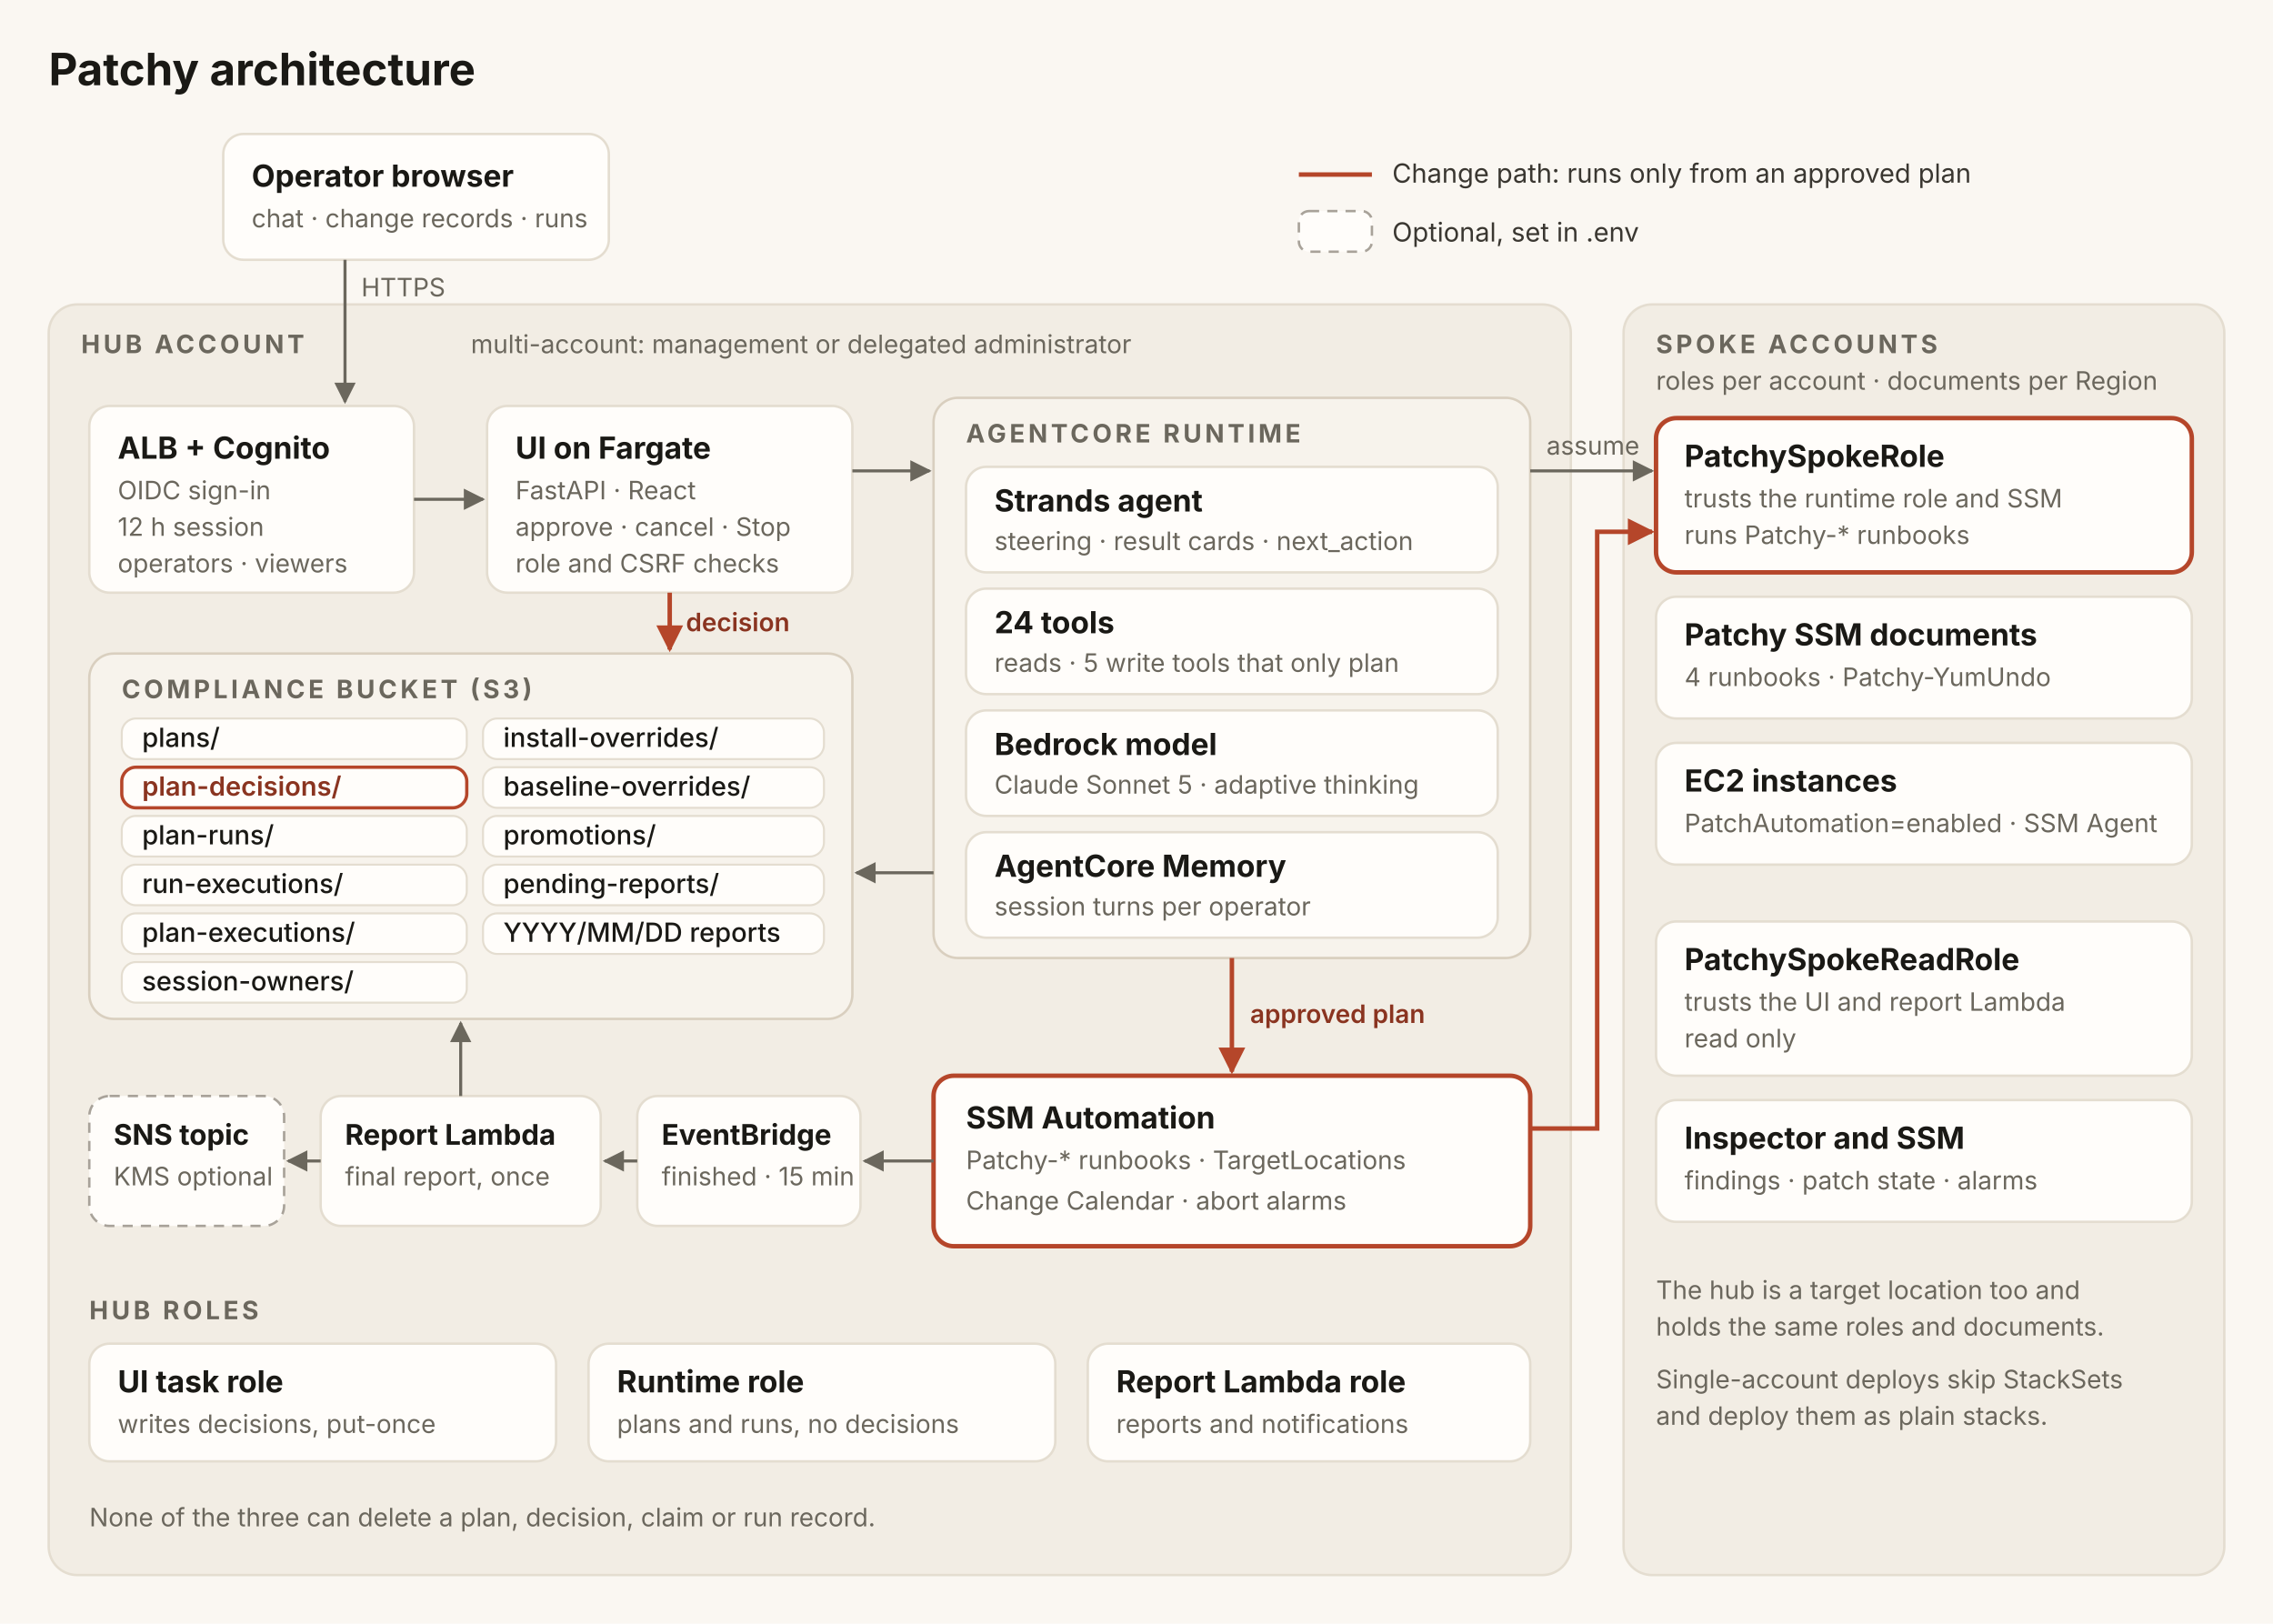
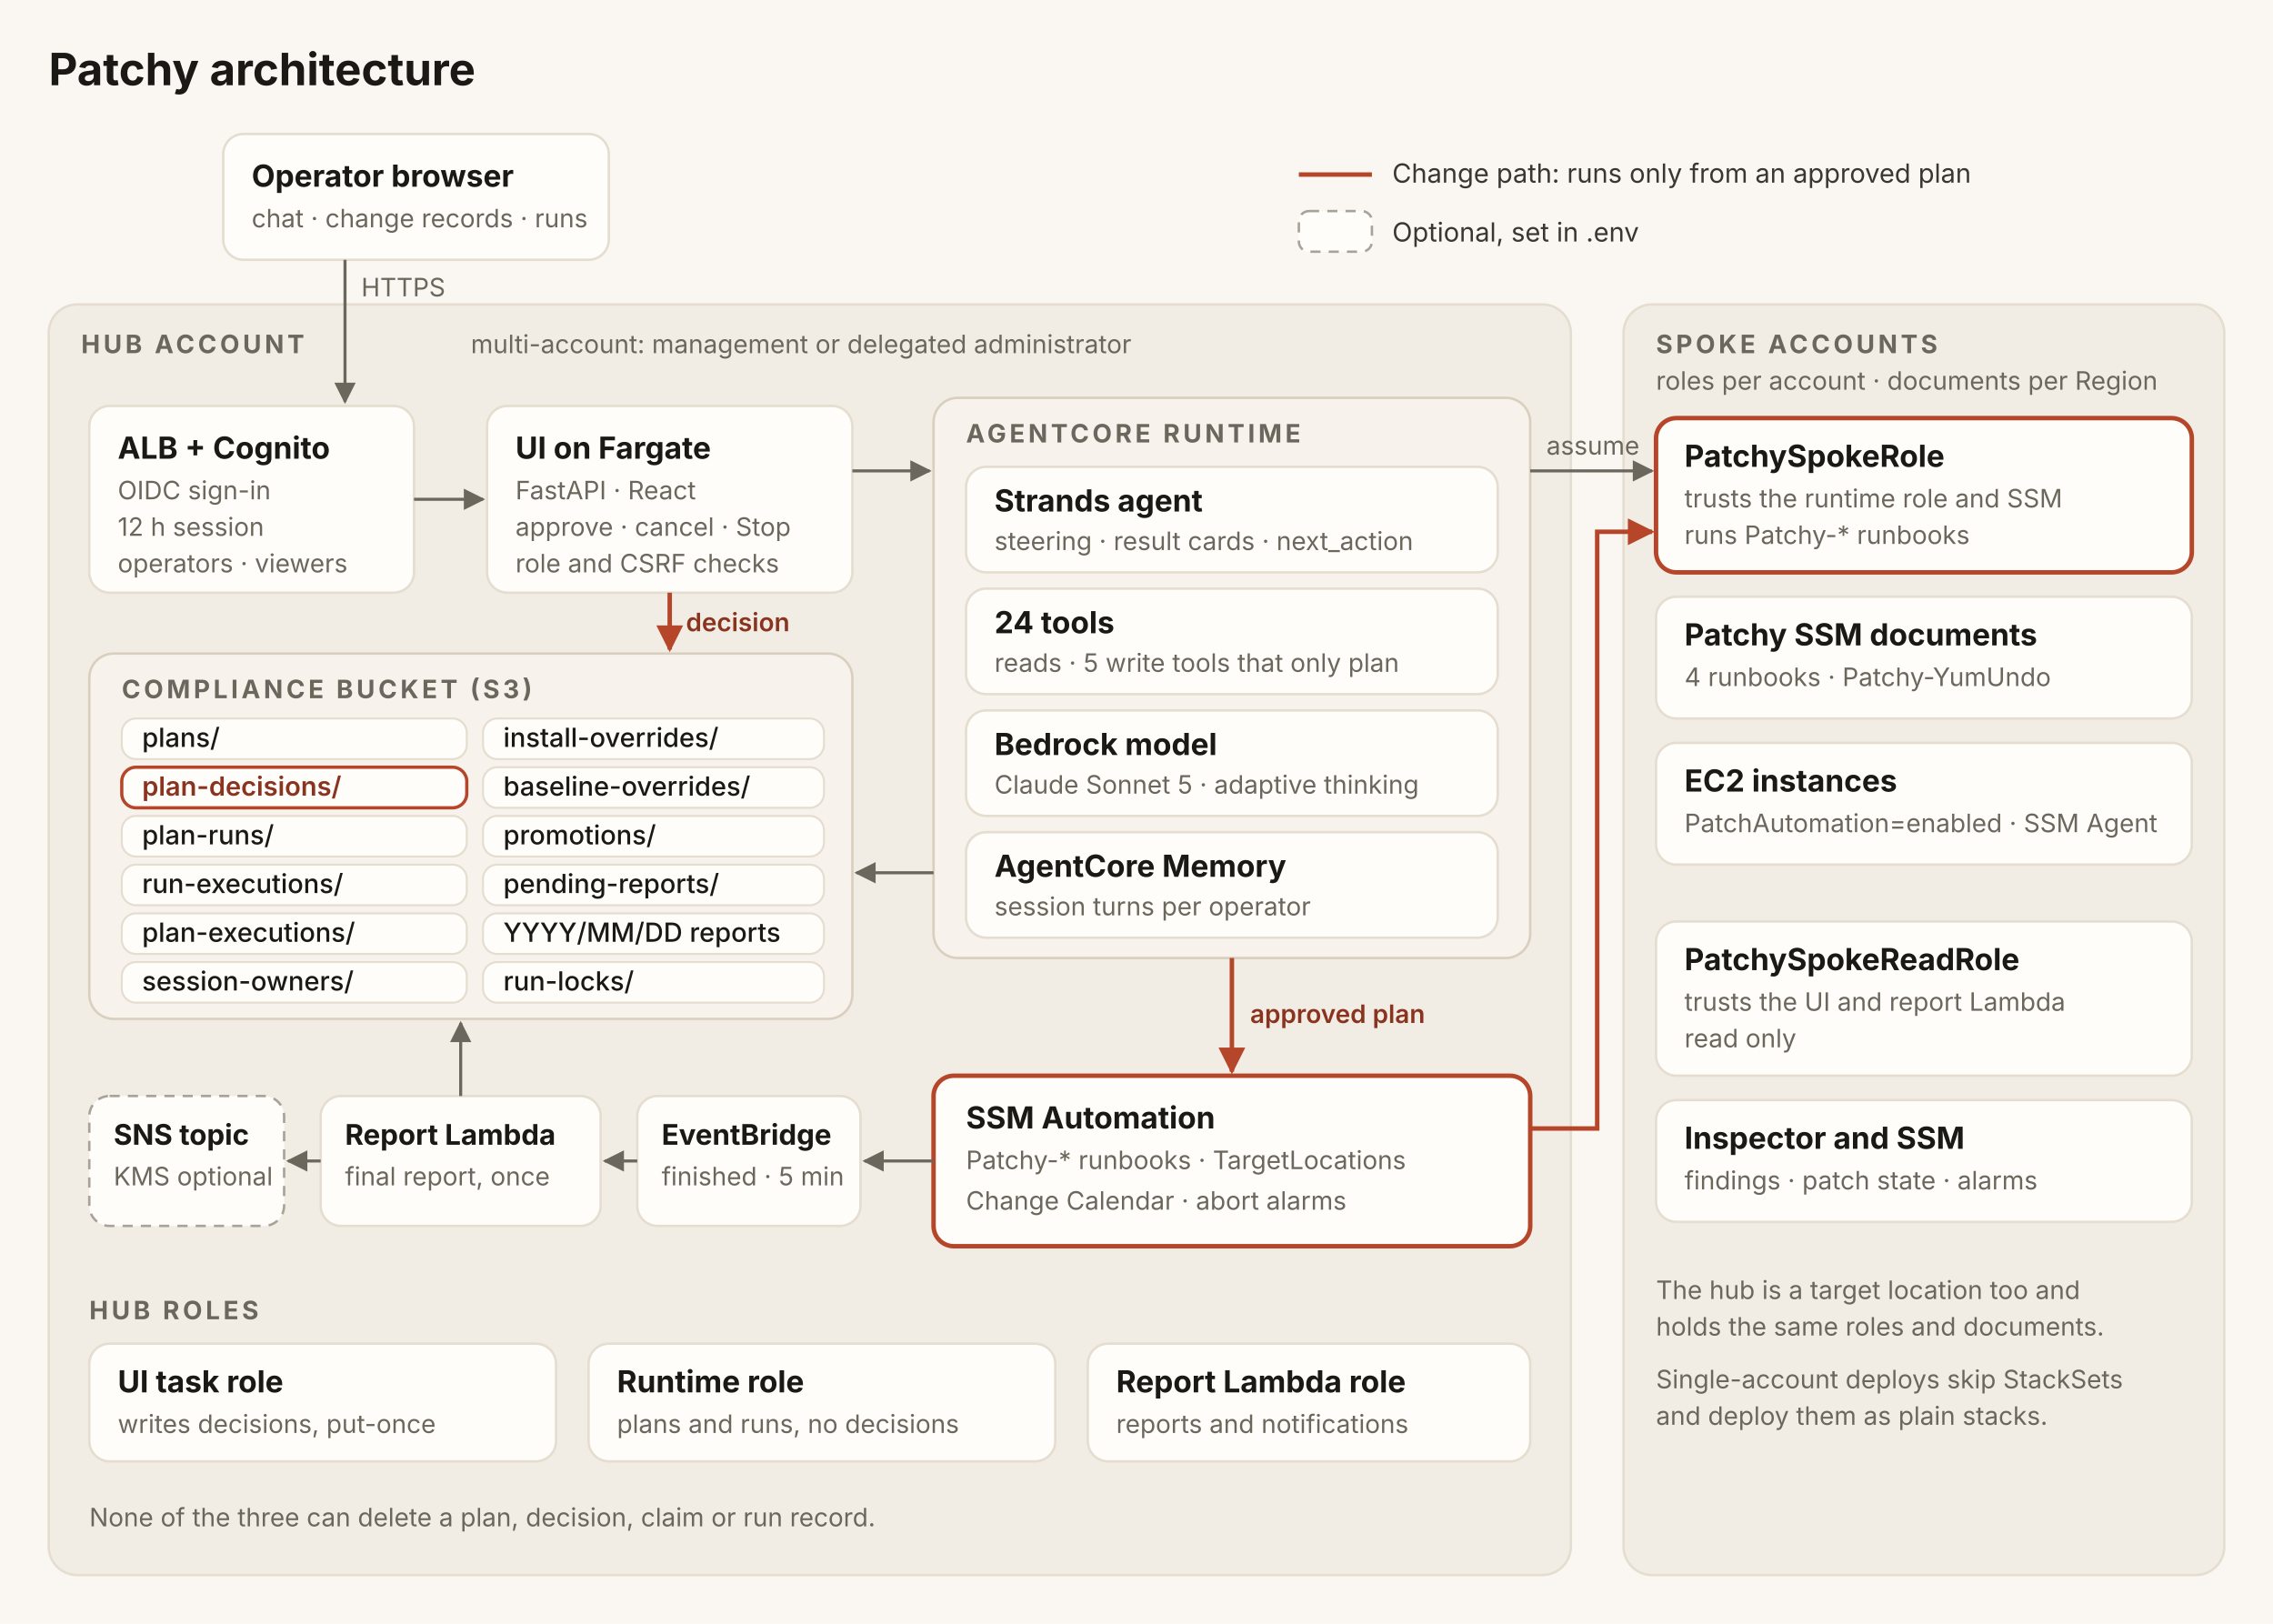
<svg xmlns="http://www.w3.org/2000/svg" viewBox="0 0 1120 800" width="1120" height="800" role="img" aria-labelledby="title desc">
  <style>
    text { font-family: Inter, ui-sans-serif, -apple-system, BlinkMacSystemFont, "Segoe UI", Roboto, Helvetica, Arial, sans-serif; fill: #1a1915; }
    .h1 { font-size: 22px; font-weight: 700; }
    .grp { font-size: 12.5px; font-weight: 700; letter-spacing: .13em; fill: #6b675d; }
    .grpsub { font-size: 12.5px; fill: #6b675d; }
    .t { font-size: 15px; font-weight: 700; }
    .t14 { font-size: 14px; font-weight: 700; }
    .s { font-size: 12.5px; fill: #6b675d; }
    .chip { font-size: 13px; font-weight: 500; }
    .chipc { font-size: 13px; font-weight: 600; fill: #8a3420; }
    .lbl { font-size: 12.5px; fill: #6b675d; }
    .lblc { font-size: 12.5px; font-weight: 600; fill: #8a3420; }
    .leg { font-size: 13px; fill: #3a3731; }
    .node { fill: #fffdfa; stroke: #e4ddd0; stroke-width: 1.2; }
    .gate { fill: #fffdfa; stroke: #b5462a; stroke-width: 2.2; }
    .opt { fill: #fffdfa; stroke: #a8a299; stroke-width: 1.2; stroke-dasharray: 5 4; }
    .acct { fill: #f2ede4; stroke: #e4ddd0; stroke-width: 1.2; }
    .inner { fill: #f7f3ec; stroke: #d9cfbf; stroke-width: 1.2; }
    .cbox { fill: #fffdfa; stroke: #e4ddd0; stroke-width: 1; }
    .cboxc { fill: #fffdfa; stroke: #b5462a; stroke-width: 1.6; }
    .wire { fill: none; stroke: #6b675d; stroke-width: 1.5; }
    .wirec { fill: none; stroke: #b5462a; stroke-width: 2.2; }
  </style>
  <defs>
    <marker id="a" viewBox="0 0 10 10" refX="9" refY="5" markerWidth="7" markerHeight="7" orient="auto-start-reverse">
      <path d="M0,0 L10,5 L0,10 z" fill="#6b675d" />
    </marker>
    <marker id="ac" viewBox="0 0 10 10" refX="9" refY="5" markerWidth="6" markerHeight="6" orient="auto-start-reverse">
      <path d="M0,0 L10,5 L0,10 z" fill="#b5462a" />
    </marker>
  </defs>
  <rect x="0" y="0" width="1120" height="800" fill="#faf7f2" />
  <text class="h1" x="24" y="42">Patchy architecture</text>
  <line x1="640" y1="86" x2="676" y2="86" class="wirec" />
  <text class="leg" x="686" y="90">Change path: runs only from an approved plan</text>
  <rect x="640" y="104" width="36" height="20" rx="5" class="opt" />
  <text class="leg" x="686" y="119">Optional, set in .env</text>
  <rect x="110" y="66" width="190" height="62" rx="10" class="node" />
  <text class="t" x="124" y="92">Operator browser</text>
  <text class="s" x="124" y="112">chat · change records · runs</text>
  <rect x="24" y="150" width="750" height="626" rx="14" class="acct" />
  <text class="grp" x="40" y="174">HUB ACCOUNT</text>
  <text class="grpsub" x="232" y="174">multi-account: management or delegated administrator</text>
  <line x1="170" y1="128" x2="170" y2="198" class="wire" marker-end="url(#a)" />
  <text class="lbl" x="178" y="146">HTTPS</text>
  <rect x="44" y="200" width="160" height="92" rx="10" class="node" />
  <text class="t" x="58" y="226">ALB + Cognito</text>
  <text class="s" x="58" y="246">OIDC sign-in</text>
  <text class="s" x="58" y="264">12 h session</text>
  <text class="s" x="58" y="282">operators · viewers</text>
  <line x1="204" y1="246" x2="238" y2="246" class="wire" marker-end="url(#a)" />
  <rect x="240" y="200" width="180" height="92" rx="10" class="node" />
  <text class="t" x="254" y="226">UI on Fargate</text>
  <text class="s" x="254" y="246">FastAPI · React</text>
  <text class="s" x="254" y="264">approve · cancel · Stop</text>
  <text class="s" x="254" y="282">role and CSRF checks</text>
  <line x1="420" y1="232" x2="458" y2="232" class="wire" marker-end="url(#a)" />
  <rect x="460" y="196" width="294" height="276" rx="12" class="inner" />
  <text class="grp" x="476" y="218">AGENTCORE RUNTIME</text>
  <rect x="476" y="230" width="262" height="52" rx="10" class="node" />
  <text class="t" x="490" y="252">Strands agent</text>
  <text class="s" x="490" y="271">steering · result cards · next_action</text>
  <rect x="476" y="290" width="262" height="52" rx="10" class="node" />
  <text class="t" x="490" y="312">24 tools</text>
  <text class="s" x="490" y="331">reads · 5 write tools that only plan</text>
  <rect x="476" y="350" width="262" height="52" rx="10" class="node" />
  <text class="t" x="490" y="372">Bedrock model</text>
  <text class="s" x="490" y="391">Claude Sonnet 5 · adaptive thinking</text>
  <rect x="476" y="410" width="262" height="52" rx="10" class="node" />
  <text class="t" x="490" y="432">AgentCore Memory</text>
  <text class="s" x="490" y="451">session turns per operator</text>
  <rect x="44" y="322" width="376" height="180" rx="12" class="inner" />
  <text class="grp" x="60" y="344">COMPLIANCE BUCKET (S3)</text>
  <rect x="60" y="354" width="170" height="20" rx="7" class="cbox" />
  <text class="chip" x="70" y="368">plans/</text>
  <rect x="60" y="378" width="170" height="20" rx="7" class="cboxc" />
  <text class="chipc" x="70" y="392">plan-decisions/</text>
  <rect x="60" y="402" width="170" height="20" rx="7" class="cbox" />
  <text class="chip" x="70" y="416">plan-runs/</text>
  <rect x="60" y="426" width="170" height="20" rx="7" class="cbox" />
  <text class="chip" x="70" y="440">run-executions/</text>
  <rect x="60" y="450" width="170" height="20" rx="7" class="cbox" />
  <text class="chip" x="70" y="464">plan-executions/</text>
  <rect x="60" y="474" width="170" height="20" rx="7" class="cbox" />
  <text class="chip" x="70" y="488">session-owners/</text>
  <rect x="238" y="354" width="168" height="20" rx="7" class="cbox" />
  <text class="chip" x="248" y="368">install-overrides/</text>
  <rect x="238" y="378" width="168" height="20" rx="7" class="cbox" />
  <text class="chip" x="248" y="392">baseline-overrides/</text>
  <rect x="238" y="402" width="168" height="20" rx="7" class="cbox" />
  <text class="chip" x="248" y="416">promotions/</text>
  <rect x="238" y="426" width="168" height="20" rx="7" class="cbox" />
  <text class="chip" x="248" y="440">pending-reports/</text>
  <rect x="238" y="450" width="168" height="20" rx="7" class="cbox" />
  <text class="chip" x="248" y="464">YYYY/MM/DD reports</text>
+   <rect x="238" y="474" width="168" height="20" rx="7" class="cbox" />
+   <text class="chip" x="248" y="488">run-locks/</text>
  <line x1="330" y1="292" x2="330" y2="320" class="wirec" marker-end="url(#ac)" />
  <text class="lblc" x="338" y="311">decision</text>
  <line x1="460" y1="430" x2="422" y2="430" class="wire" marker-end="url(#a)" />
  <line x1="607" y1="472" x2="607" y2="528" class="wirec" marker-end="url(#ac)" />
  <text class="lblc" x="616" y="504">approved plan</text>
  <rect x="460" y="530" width="294" height="84" rx="10" class="gate" />
  <text class="t" x="476" y="556">SSM Automation</text>
  <text class="s" x="476" y="576">Patchy-* runbooks · TargetLocations</text>
  <text class="s" x="476" y="596">Change Calendar · abort alarms</text>
  <line x1="460" y1="572" x2="426" y2="572" class="wire" marker-end="url(#a)" />
  <rect x="314" y="540" width="110" height="64" rx="10" class="node" />
  <text class="t14" x="326" y="564">EventBridge</text>
-   <text class="s" x="326" y="584">finished · 15 min</text>
+   <text class="s" x="326" y="584">finished · 5 min</text>
  <line x1="314" y1="572" x2="298" y2="572" class="wire" marker-end="url(#a)" />
  <rect x="158" y="540" width="138" height="64" rx="10" class="node" />
  <text class="t14" x="170" y="564">Report Lambda</text>
  <text class="s" x="170" y="584">final report, once</text>
  <line x1="227" y1="540" x2="227" y2="504" class="wire" marker-end="url(#a)" />
  <line x1="158" y1="572" x2="142" y2="572" class="wire" marker-end="url(#a)" />
  <rect x="44" y="540" width="96" height="64" rx="10" class="opt" />
  <text class="t14" x="56" y="564">SNS topic</text>
  <text class="s" x="56" y="584">KMS optional</text>
  <text class="grp" x="44" y="650">HUB ROLES</text>
  <rect x="44" y="662" width="230" height="58" rx="10" class="node" />
  <text class="t" x="58" y="686">UI task role</text>
  <text class="s" x="58" y="706">writes decisions, put-once</text>
  <rect x="290" y="662" width="230" height="58" rx="10" class="node" />
  <text class="t" x="304" y="686">Runtime role</text>
  <text class="s" x="304" y="706">plans and runs, no decisions</text>
  <rect x="536" y="662" width="218" height="58" rx="10" class="node" />
  <text class="t" x="550" y="686">Report Lambda role</text>
  <text class="s" x="550" y="706">reports and notifications</text>
  <text class="s" x="44" y="752">None of the three can delete a plan, decision, claim or run record.</text>
  <rect x="800" y="150" width="296" height="626" rx="14" class="acct" />
  <text class="grp" x="816" y="174">SPOKE ACCOUNTS</text>
  <text class="grpsub" x="816" y="192">roles per account · documents per Region</text>
  <rect x="816" y="206" width="264" height="76" rx="10" class="gate" />
  <text class="t" x="830" y="230">PatchySpokeRole</text>
  <text class="s" x="830" y="250">trusts the runtime role and SSM</text>
  <text class="s" x="830" y="268">runs Patchy-* runbooks</text>
  <rect x="816" y="294" width="264" height="60" rx="10" class="node" />
  <text class="t" x="830" y="318">Patchy SSM documents</text>
  <text class="s" x="830" y="338">4 runbooks · Patchy-YumUndo</text>
  <rect x="816" y="366" width="264" height="60" rx="10" class="node" />
  <text class="t" x="830" y="390">EC2 instances</text>
  <text class="s" x="830" y="410">PatchAutomation=enabled · SSM Agent</text>
  <rect x="816" y="454" width="264" height="76" rx="10" class="node" />
  <text class="t" x="830" y="478">PatchySpokeReadRole</text>
  <text class="s" x="830" y="498">trusts the UI and report Lambda</text>
  <text class="s" x="830" y="516">read only</text>
  <rect x="816" y="542" width="264" height="60" rx="10" class="node" />
  <text class="t" x="830" y="566">Inspector and SSM</text>
  <text class="s" x="830" y="586">findings · patch state · alarms</text>
  <text class="s" x="816" y="640">The hub is a target location too and</text>
  <text class="s" x="816" y="658">holds the same roles and documents.</text>
  <text class="s" x="816" y="684">Single-account deploys skip StackSets</text>
  <text class="s" x="816" y="702">and deploy them as plain stacks.</text>
  <line x1="754" y1="232" x2="814" y2="232" class="wire" marker-end="url(#a)" />
  <text class="lbl" x="762" y="224">assume</text>
  <path d="M754,556 H787 V262 H814" class="wirec" marker-end="url(#ac)" />
</svg>
